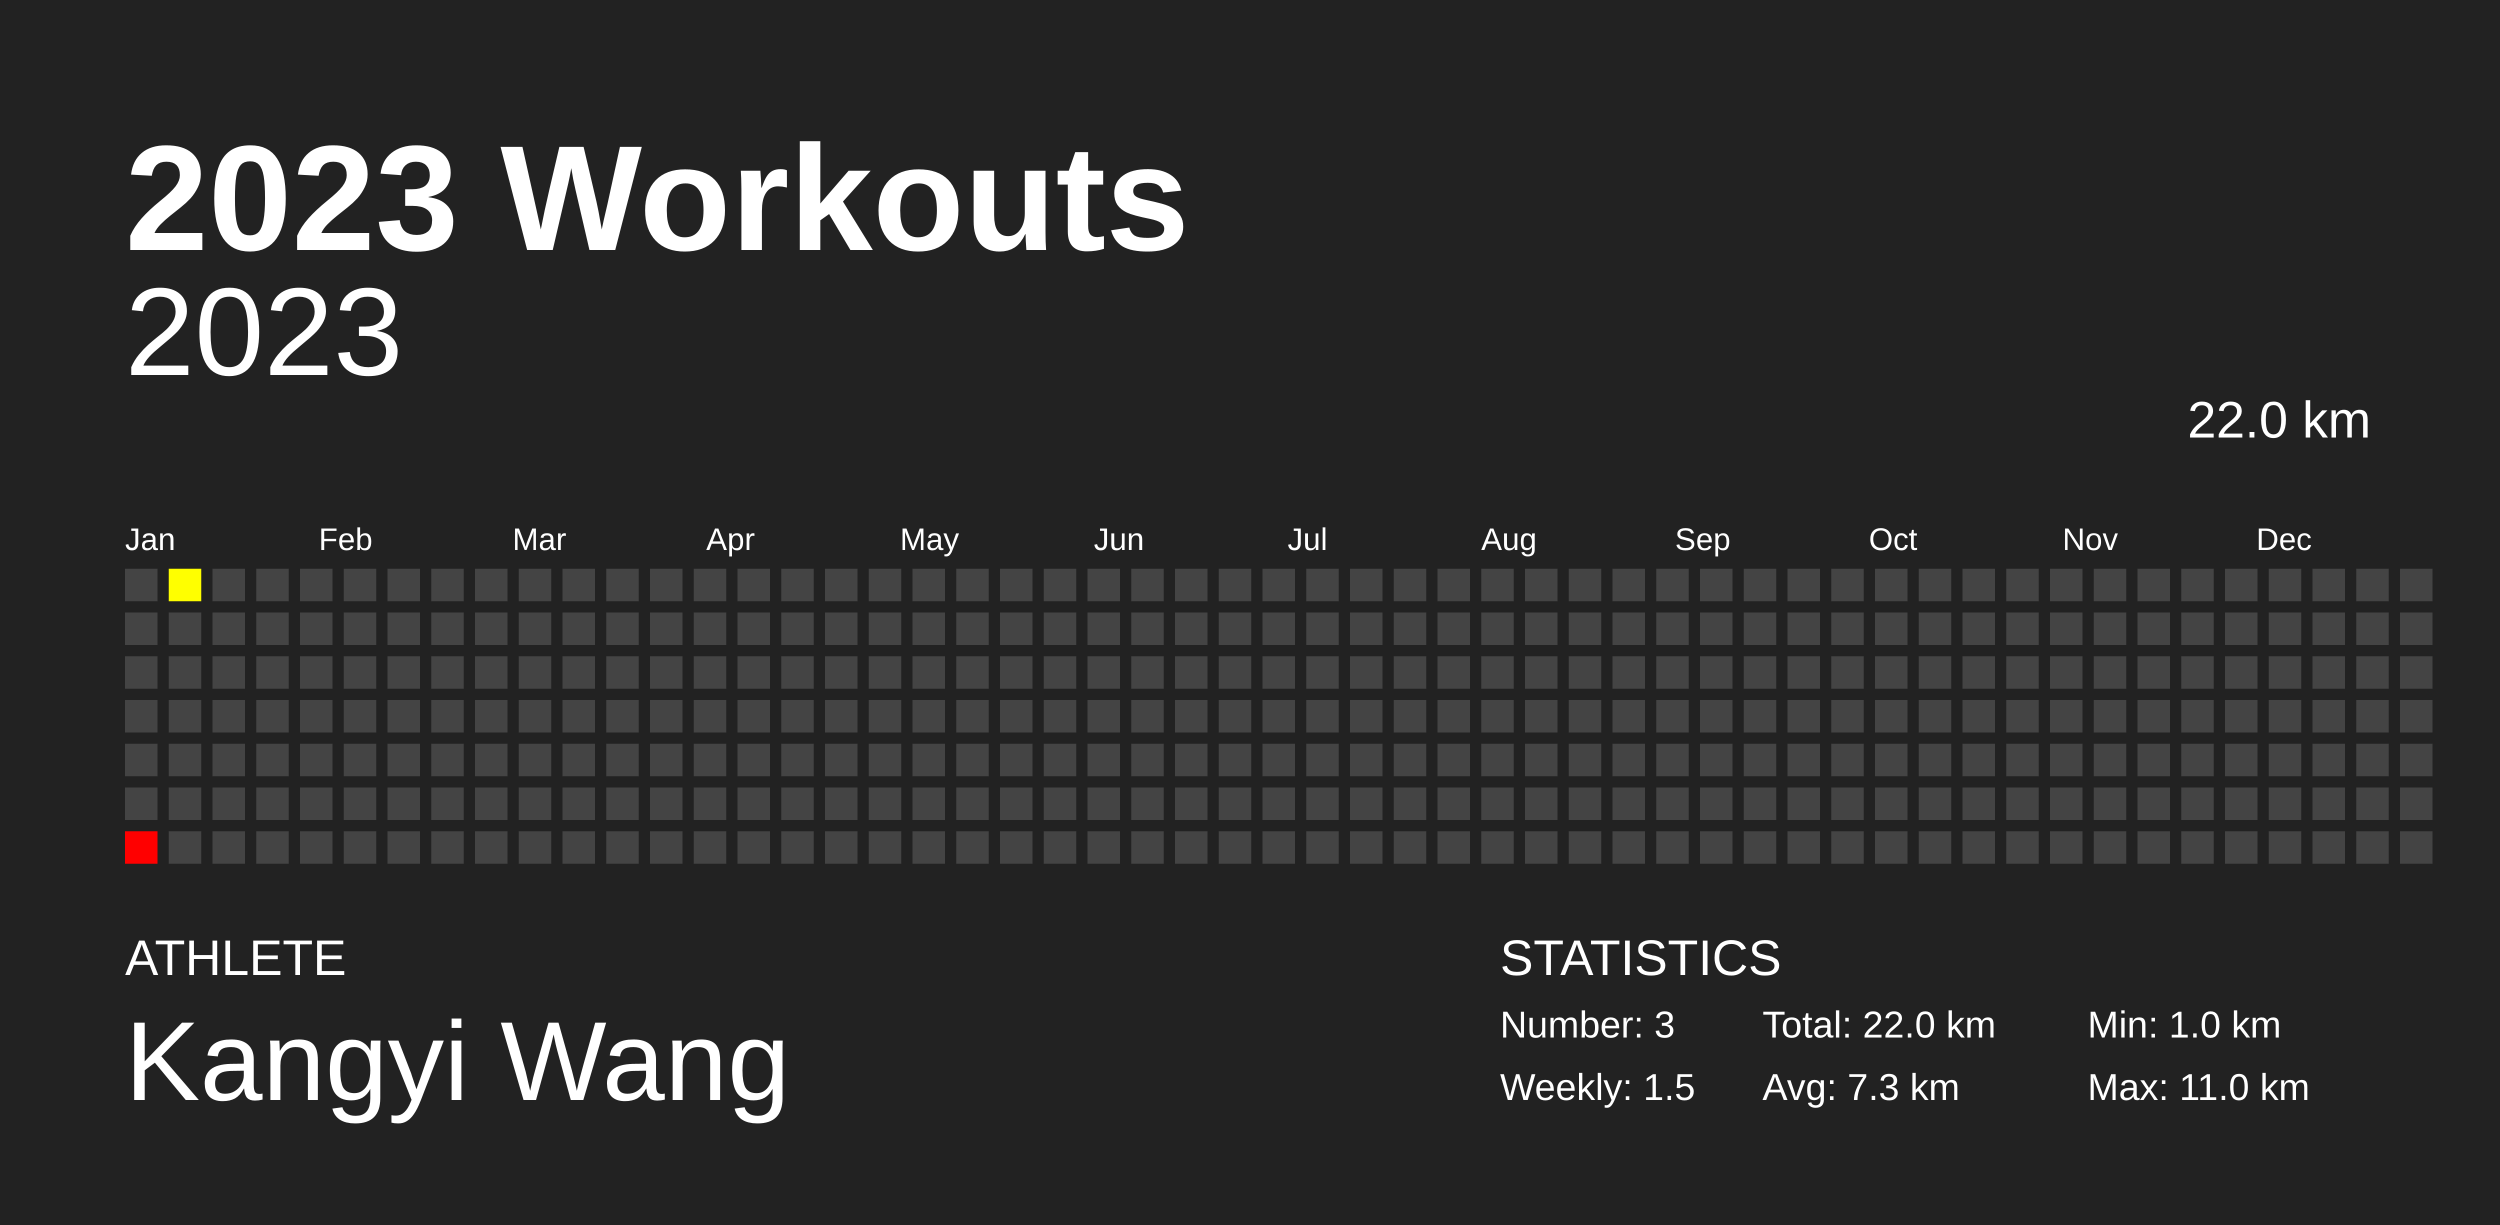
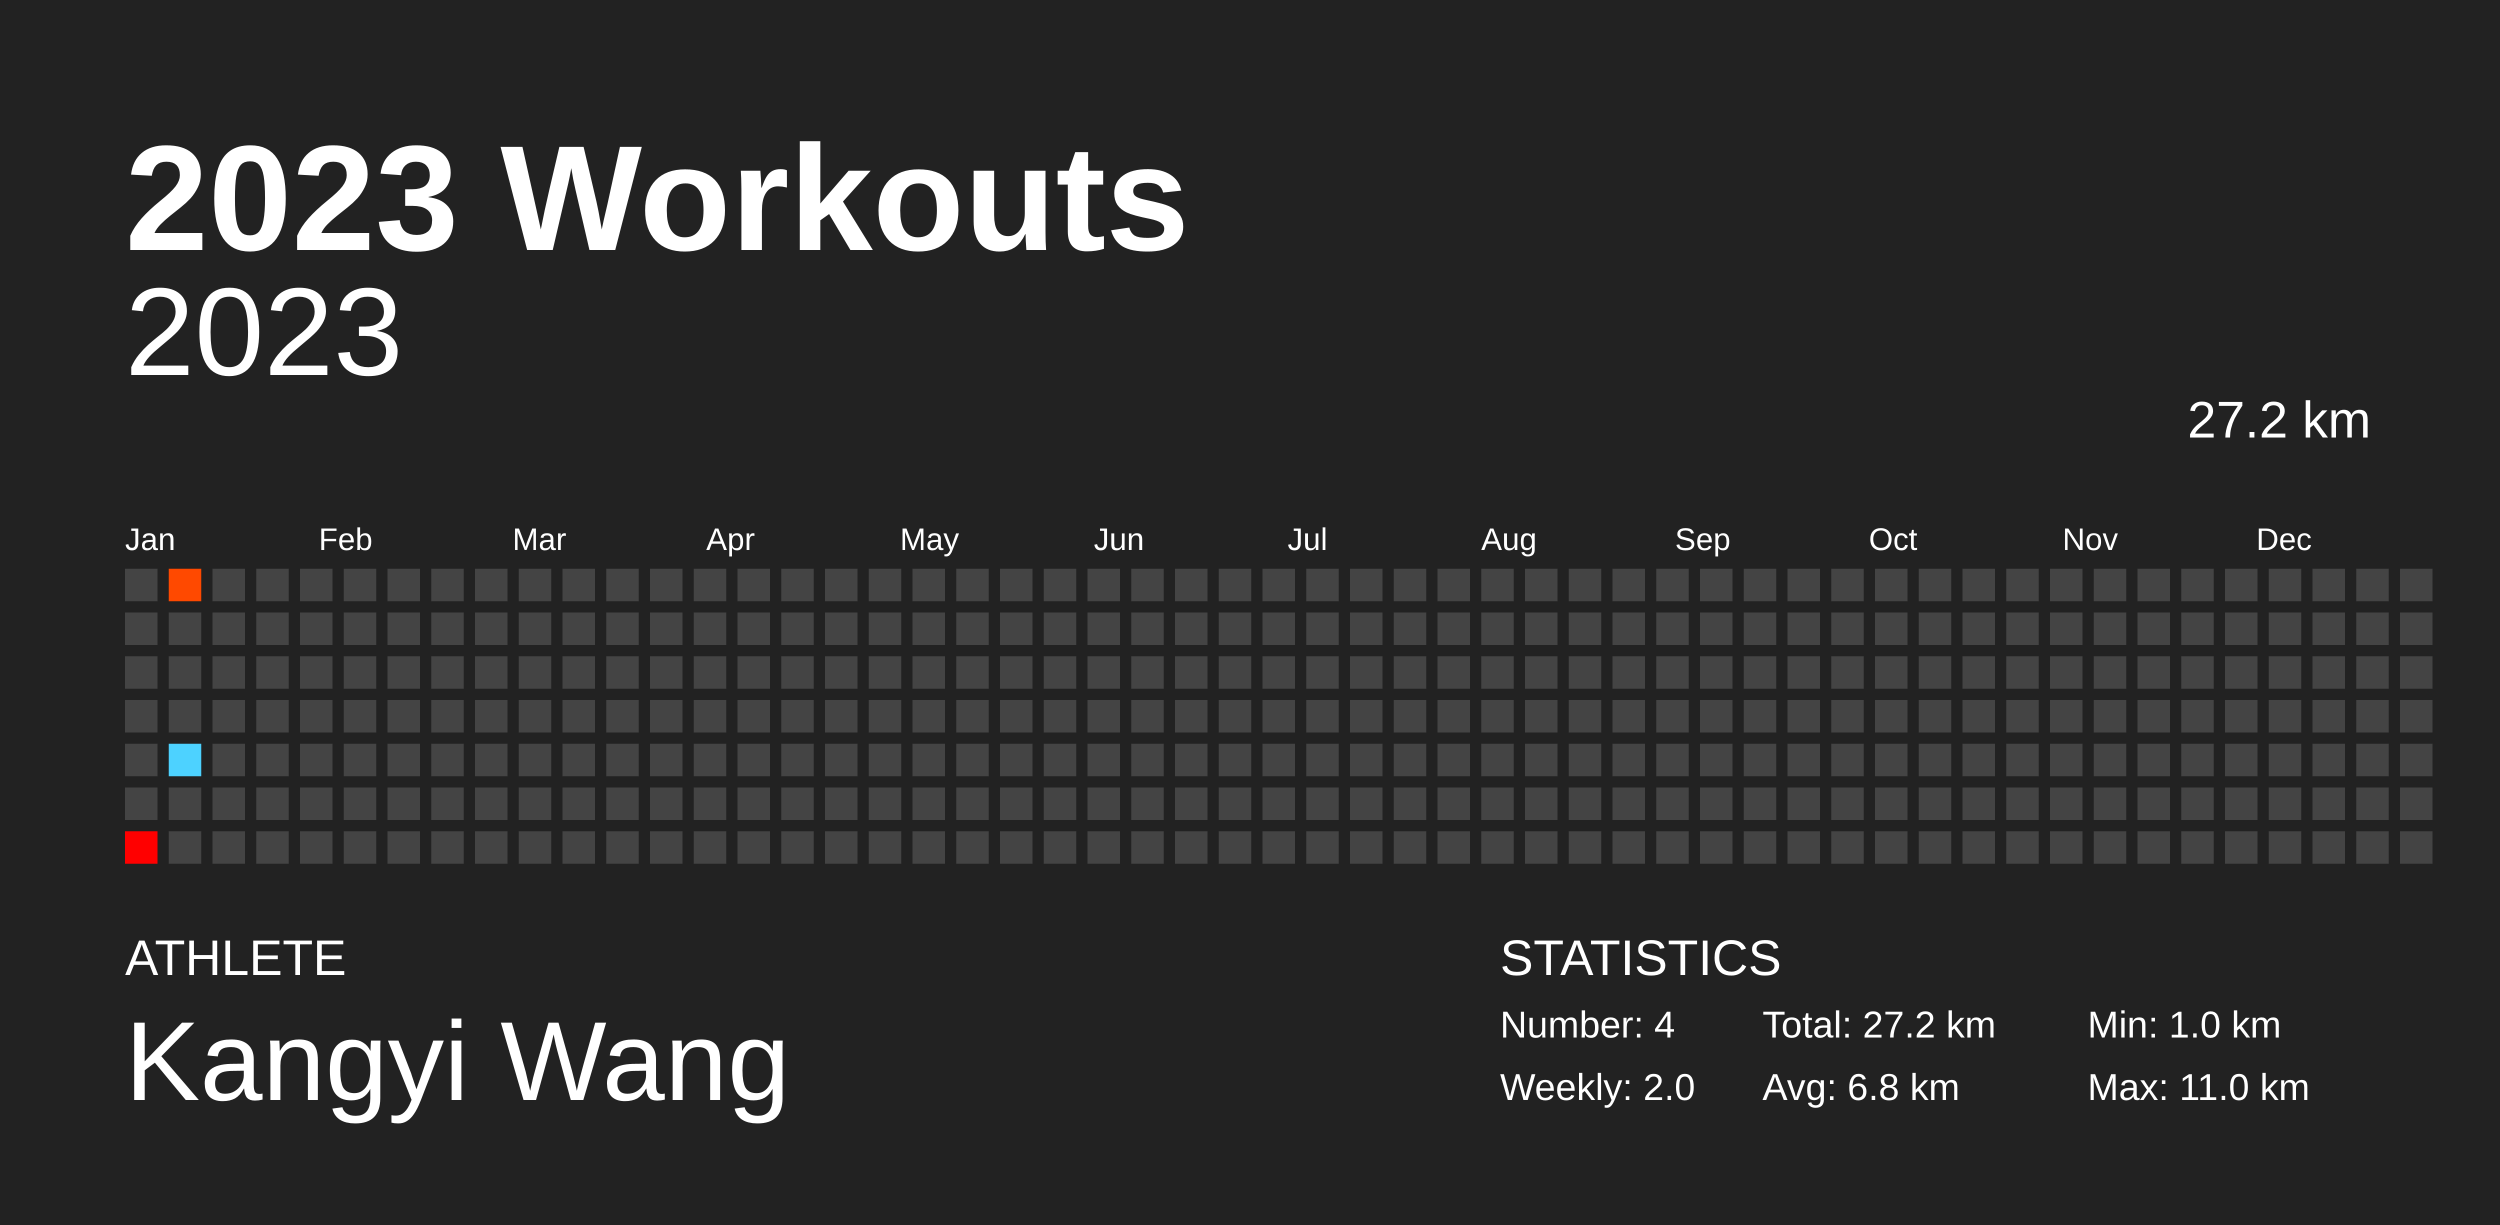
<svg xmlns="http://www.w3.org/2000/svg" baseProfile="full" height="98mm" version="1.1" viewBox="0,0,200,98" width="200mm">
  <defs />
  <rect fill="#222222" height="98" width="200" x="0" y="0" />
  <text fill="#FFFFFF" style="font-size:12px; font-family:Arial; font-weight:bold;" x="10" y="20">2023 Workouts</text>
  <text fill="#FFFFFF" style="font-size:4px; font-family:Arial" x="10" y="78">ATHLETE</text>
  <text fill="#FFFFFF" style="font-size:9px; font-family:Arial" x="10" y="88">Kangyi Wang</text>
  <text fill="#FFFFFF" style="font-size:4px; font-family:Arial" x="120" y="78">STATISTICS</text>
-   <text fill="#FFFFFF" style="font-size:3px; font-family:Arial" x="120" y="83">Number: 3</text>
-   <text fill="#FFFFFF" style="font-size:3px; font-family:Arial" x="120" y="88">Weekly: 1.5</text>
-   <text fill="#FFFFFF" style="font-size:3px; font-family:Arial" x="141" y="83">Total: 22.0 km</text>
-   <text fill="#FFFFFF" style="font-size:3px; font-family:Arial" x="141" y="88">Avg: 7.3 km</text>
+   <text fill="#FFFFFF" style="font-size:3px; font-family:Arial" x="120" y="83">Number: 4</text>
+   <text fill="#FFFFFF" style="font-size:3px; font-family:Arial" x="120" y="88">Weekly: 2.0</text>
+   <text fill="#FFFFFF" style="font-size:3px; font-family:Arial" x="141" y="83">Total: 27.2 km</text>
+   <text fill="#FFFFFF" style="font-size:3px; font-family:Arial" x="141" y="88">Avg: 6.8 km</text>
  <text fill="#FFFFFF" style="font-size:3px; font-family:Arial" x="167" y="83">Min: 1.0 km</text>
  <text fill="#FFFFFF" style="font-size:3px; font-family:Arial" x="167" y="88">Max: 11.0 km</text>
  <text alignment-baseline="hanging" fill="#FFFFFF" style="font-size:10.0px; font-family:Arial;" x="10" y="30">2023</text>
-   <text alignment-baseline="hanging" fill="#FFFFFF" style="font-size:4.125px; font-family:Arial;" x="175" y="35">22.0 km</text>
+   <text alignment-baseline="hanging" fill="#FFFFFF" style="font-size:4.125px; font-family:Arial;" x="175" y="35">27.2 km</text>
  <text fill="#FFFFFF" style="font-size:2.5px; font-family:Arial" x="10.0" y="44">Jan</text>
  <text fill="#FFFFFF" style="font-size:2.5px; font-family:Arial" x="25.5" y="44">Feb</text>
  <text fill="#FFFFFF" style="font-size:2.5px; font-family:Arial" x="41.0" y="44">Mar</text>
  <text fill="#FFFFFF" style="font-size:2.5px; font-family:Arial" x="56.5" y="44">Apr</text>
  <text fill="#FFFFFF" style="font-size:2.5px; font-family:Arial" x="72.0" y="44">May</text>
  <text fill="#FFFFFF" style="font-size:2.5px; font-family:Arial" x="87.5" y="44">Jun</text>
  <text fill="#FFFFFF" style="font-size:2.5px; font-family:Arial" x="103.0" y="44">Jul</text>
  <text fill="#FFFFFF" style="font-size:2.5px; font-family:Arial" x="118.5" y="44">Aug</text>
  <text fill="#FFFFFF" style="font-size:2.5px; font-family:Arial" x="134.0" y="44">Sep</text>
  <text fill="#FFFFFF" style="font-size:2.5px; font-family:Arial" x="149.5" y="44">Oct</text>
  <text fill="#FFFFFF" style="font-size:2.5px; font-family:Arial" x="165.0" y="44">Nov</text>
  <text fill="#FFFFFF" style="font-size:2.5px; font-family:Arial" x="180.5" y="44">Dec</text>
  <rect fill="#444444" height="2.6" width="2.6" x="10.0" y="45.5" />
  <rect fill="#444444" height="2.6" width="2.6" x="10.0" y="49.0" />
  <rect fill="#444444" height="2.6" width="2.6" x="10.0" y="52.5" />
  <rect fill="#444444" height="2.6" width="2.6" x="10.0" y="56.0" />
  <rect fill="#444444" height="2.6" width="2.6" x="10.0" y="59.5" />
  <rect fill="#444444" height="2.6" width="2.6" x="10.0" y="63.0" />
  <rect fill="#ff0000" height="2.6" width="2.6" x="10.0" y="66.5" />
-   <rect fill="#ffff00" height="2.6" width="2.6" x="13.5" y="45.5" />
+   <rect fill="#ff4900" height="2.6" width="2.6" x="13.5" y="45.5" />
  <rect fill="#444444" height="2.6" width="2.6" x="13.5" y="49.0" />
  <rect fill="#444444" height="2.6" width="2.6" x="13.5" y="52.5" />
  <rect fill="#444444" height="2.6" width="2.6" x="13.5" y="56.0" />
-   <rect fill="#444444" height="2.6" width="2.6" x="13.5" y="59.5" />
+   <rect fill="#4dd2ff" height="2.6" width="2.6" x="13.5" y="59.5" />
  <rect fill="#444444" height="2.6" width="2.6" x="13.5" y="63.0" />
  <rect fill="#444444" height="2.6" width="2.6" x="13.5" y="66.5" />
  <rect fill="#444444" height="2.6" width="2.6" x="17.0" y="45.5" />
  <rect fill="#444444" height="2.6" width="2.6" x="17.0" y="49.0" />
  <rect fill="#444444" height="2.6" width="2.6" x="17.0" y="52.5" />
  <rect fill="#444444" height="2.6" width="2.6" x="17.0" y="56.0" />
  <rect fill="#444444" height="2.6" width="2.6" x="17.0" y="59.5" />
  <rect fill="#444444" height="2.6" width="2.6" x="17.0" y="63.0" />
  <rect fill="#444444" height="2.6" width="2.6" x="17.0" y="66.5" />
  <rect fill="#444444" height="2.6" width="2.6" x="20.5" y="45.5" />
  <rect fill="#444444" height="2.6" width="2.6" x="20.5" y="49.0" />
  <rect fill="#444444" height="2.6" width="2.6" x="20.5" y="52.5" />
  <rect fill="#444444" height="2.6" width="2.6" x="20.5" y="56.0" />
  <rect fill="#444444" height="2.6" width="2.6" x="20.5" y="59.5" />
  <rect fill="#444444" height="2.6" width="2.6" x="20.5" y="63.0" />
  <rect fill="#444444" height="2.6" width="2.6" x="20.5" y="66.5" />
  <rect fill="#444444" height="2.6" width="2.6" x="24.0" y="45.5" />
  <rect fill="#444444" height="2.6" width="2.6" x="24.0" y="49.0" />
  <rect fill="#444444" height="2.6" width="2.6" x="24.0" y="52.5" />
  <rect fill="#444444" height="2.6" width="2.6" x="24.0" y="56.0" />
  <rect fill="#444444" height="2.6" width="2.6" x="24.0" y="59.5" />
  <rect fill="#444444" height="2.6" width="2.6" x="24.0" y="63.0" />
  <rect fill="#444444" height="2.6" width="2.6" x="24.0" y="66.5" />
  <rect fill="#444444" height="2.6" width="2.6" x="27.5" y="45.5" />
  <rect fill="#444444" height="2.6" width="2.6" x="27.5" y="49.0" />
  <rect fill="#444444" height="2.6" width="2.6" x="27.5" y="52.5" />
  <rect fill="#444444" height="2.6" width="2.6" x="27.5" y="56.0" />
  <rect fill="#444444" height="2.6" width="2.6" x="27.5" y="59.5" />
  <rect fill="#444444" height="2.6" width="2.6" x="27.5" y="63.0" />
  <rect fill="#444444" height="2.6" width="2.6" x="27.5" y="66.5" />
  <rect fill="#444444" height="2.6" width="2.6" x="31.0" y="45.5" />
  <rect fill="#444444" height="2.6" width="2.6" x="31.0" y="49.0" />
  <rect fill="#444444" height="2.6" width="2.6" x="31.0" y="52.5" />
  <rect fill="#444444" height="2.6" width="2.6" x="31.0" y="56.0" />
  <rect fill="#444444" height="2.6" width="2.6" x="31.0" y="59.5" />
  <rect fill="#444444" height="2.6" width="2.6" x="31.0" y="63.0" />
  <rect fill="#444444" height="2.6" width="2.6" x="31.0" y="66.5" />
  <rect fill="#444444" height="2.6" width="2.6" x="34.5" y="45.5" />
  <rect fill="#444444" height="2.6" width="2.6" x="34.5" y="49.0" />
  <rect fill="#444444" height="2.6" width="2.6" x="34.5" y="52.5" />
  <rect fill="#444444" height="2.6" width="2.6" x="34.5" y="56.0" />
  <rect fill="#444444" height="2.6" width="2.6" x="34.5" y="59.5" />
  <rect fill="#444444" height="2.6" width="2.6" x="34.5" y="63.0" />
  <rect fill="#444444" height="2.6" width="2.6" x="34.5" y="66.5" />
  <rect fill="#444444" height="2.6" width="2.6" x="38.0" y="45.5" />
  <rect fill="#444444" height="2.6" width="2.6" x="38.0" y="49.0" />
  <rect fill="#444444" height="2.6" width="2.6" x="38.0" y="52.5" />
  <rect fill="#444444" height="2.6" width="2.6" x="38.0" y="56.0" />
  <rect fill="#444444" height="2.6" width="2.6" x="38.0" y="59.5" />
  <rect fill="#444444" height="2.6" width="2.6" x="38.0" y="63.0" />
  <rect fill="#444444" height="2.6" width="2.6" x="38.0" y="66.5" />
  <rect fill="#444444" height="2.6" width="2.6" x="41.5" y="45.5" />
  <rect fill="#444444" height="2.6" width="2.6" x="41.5" y="49.0" />
  <rect fill="#444444" height="2.6" width="2.6" x="41.5" y="52.5" />
  <rect fill="#444444" height="2.6" width="2.6" x="41.5" y="56.0" />
  <rect fill="#444444" height="2.6" width="2.6" x="41.5" y="59.5" />
  <rect fill="#444444" height="2.6" width="2.6" x="41.5" y="63.0" />
  <rect fill="#444444" height="2.6" width="2.6" x="41.5" y="66.5" />
  <rect fill="#444444" height="2.6" width="2.6" x="45.0" y="45.5" />
  <rect fill="#444444" height="2.6" width="2.6" x="45.0" y="49.0" />
  <rect fill="#444444" height="2.6" width="2.6" x="45.0" y="52.5" />
  <rect fill="#444444" height="2.6" width="2.6" x="45.0" y="56.0" />
  <rect fill="#444444" height="2.6" width="2.6" x="45.0" y="59.5" />
  <rect fill="#444444" height="2.6" width="2.6" x="45.0" y="63.0" />
  <rect fill="#444444" height="2.6" width="2.6" x="45.0" y="66.5" />
  <rect fill="#444444" height="2.6" width="2.6" x="48.5" y="45.5" />
  <rect fill="#444444" height="2.6" width="2.6" x="48.5" y="49.0" />
  <rect fill="#444444" height="2.6" width="2.6" x="48.5" y="52.5" />
  <rect fill="#444444" height="2.6" width="2.6" x="48.5" y="56.0" />
  <rect fill="#444444" height="2.6" width="2.6" x="48.5" y="59.5" />
  <rect fill="#444444" height="2.6" width="2.6" x="48.5" y="63.0" />
  <rect fill="#444444" height="2.6" width="2.6" x="48.5" y="66.5" />
  <rect fill="#444444" height="2.6" width="2.6" x="52.0" y="45.5" />
  <rect fill="#444444" height="2.6" width="2.6" x="52.0" y="49.0" />
  <rect fill="#444444" height="2.6" width="2.6" x="52.0" y="52.5" />
  <rect fill="#444444" height="2.6" width="2.6" x="52.0" y="56.0" />
  <rect fill="#444444" height="2.6" width="2.6" x="52.0" y="59.5" />
  <rect fill="#444444" height="2.6" width="2.6" x="52.0" y="63.0" />
  <rect fill="#444444" height="2.6" width="2.6" x="52.0" y="66.5" />
  <rect fill="#444444" height="2.6" width="2.6" x="55.5" y="45.5" />
  <rect fill="#444444" height="2.6" width="2.6" x="55.5" y="49.0" />
  <rect fill="#444444" height="2.6" width="2.6" x="55.5" y="52.5" />
  <rect fill="#444444" height="2.6" width="2.6" x="55.5" y="56.0" />
  <rect fill="#444444" height="2.6" width="2.6" x="55.5" y="59.5" />
  <rect fill="#444444" height="2.6" width="2.6" x="55.5" y="63.0" />
  <rect fill="#444444" height="2.6" width="2.6" x="55.5" y="66.5" />
  <rect fill="#444444" height="2.6" width="2.6" x="59.0" y="45.5" />
  <rect fill="#444444" height="2.6" width="2.6" x="59.0" y="49.0" />
  <rect fill="#444444" height="2.6" width="2.6" x="59.0" y="52.5" />
  <rect fill="#444444" height="2.6" width="2.6" x="59.0" y="56.0" />
  <rect fill="#444444" height="2.6" width="2.6" x="59.0" y="59.5" />
  <rect fill="#444444" height="2.6" width="2.6" x="59.0" y="63.0" />
  <rect fill="#444444" height="2.6" width="2.6" x="59.0" y="66.5" />
  <rect fill="#444444" height="2.6" width="2.6" x="62.5" y="45.5" />
  <rect fill="#444444" height="2.6" width="2.6" x="62.5" y="49.0" />
  <rect fill="#444444" height="2.6" width="2.6" x="62.5" y="52.5" />
  <rect fill="#444444" height="2.6" width="2.6" x="62.5" y="56.0" />
  <rect fill="#444444" height="2.6" width="2.6" x="62.5" y="59.5" />
  <rect fill="#444444" height="2.6" width="2.6" x="62.5" y="63.0" />
  <rect fill="#444444" height="2.6" width="2.6" x="62.5" y="66.5" />
  <rect fill="#444444" height="2.6" width="2.6" x="66.0" y="45.5" />
  <rect fill="#444444" height="2.6" width="2.6" x="66.0" y="49.0" />
  <rect fill="#444444" height="2.6" width="2.6" x="66.0" y="52.5" />
  <rect fill="#444444" height="2.6" width="2.6" x="66.0" y="56.0" />
  <rect fill="#444444" height="2.6" width="2.6" x="66.0" y="59.5" />
  <rect fill="#444444" height="2.6" width="2.6" x="66.0" y="63.0" />
  <rect fill="#444444" height="2.6" width="2.6" x="66.0" y="66.5" />
  <rect fill="#444444" height="2.6" width="2.6" x="69.5" y="45.5" />
  <rect fill="#444444" height="2.6" width="2.6" x="69.5" y="49.0" />
  <rect fill="#444444" height="2.6" width="2.6" x="69.5" y="52.5" />
  <rect fill="#444444" height="2.6" width="2.6" x="69.5" y="56.0" />
  <rect fill="#444444" height="2.6" width="2.6" x="69.5" y="59.5" />
  <rect fill="#444444" height="2.6" width="2.6" x="69.5" y="63.0" />
  <rect fill="#444444" height="2.6" width="2.6" x="69.5" y="66.5" />
  <rect fill="#444444" height="2.6" width="2.6" x="73.0" y="45.5" />
  <rect fill="#444444" height="2.6" width="2.6" x="73.0" y="49.0" />
  <rect fill="#444444" height="2.6" width="2.6" x="73.0" y="52.5" />
  <rect fill="#444444" height="2.6" width="2.6" x="73.0" y="56.0" />
  <rect fill="#444444" height="2.6" width="2.6" x="73.0" y="59.5" />
  <rect fill="#444444" height="2.6" width="2.6" x="73.0" y="63.0" />
  <rect fill="#444444" height="2.6" width="2.6" x="73.0" y="66.5" />
  <rect fill="#444444" height="2.6" width="2.6" x="76.5" y="45.5" />
  <rect fill="#444444" height="2.6" width="2.6" x="76.5" y="49.0" />
  <rect fill="#444444" height="2.6" width="2.6" x="76.5" y="52.5" />
  <rect fill="#444444" height="2.6" width="2.6" x="76.5" y="56.0" />
  <rect fill="#444444" height="2.6" width="2.6" x="76.5" y="59.5" />
  <rect fill="#444444" height="2.6" width="2.6" x="76.5" y="63.0" />
  <rect fill="#444444" height="2.6" width="2.6" x="76.5" y="66.5" />
  <rect fill="#444444" height="2.6" width="2.6" x="80.0" y="45.5" />
  <rect fill="#444444" height="2.6" width="2.6" x="80.0" y="49.0" />
  <rect fill="#444444" height="2.6" width="2.6" x="80.0" y="52.5" />
  <rect fill="#444444" height="2.6" width="2.6" x="80.0" y="56.0" />
  <rect fill="#444444" height="2.6" width="2.6" x="80.0" y="59.5" />
  <rect fill="#444444" height="2.6" width="2.6" x="80.0" y="63.0" />
  <rect fill="#444444" height="2.6" width="2.6" x="80.0" y="66.5" />
  <rect fill="#444444" height="2.6" width="2.6" x="83.5" y="45.5" />
  <rect fill="#444444" height="2.6" width="2.6" x="83.5" y="49.0" />
  <rect fill="#444444" height="2.6" width="2.6" x="83.5" y="52.5" />
  <rect fill="#444444" height="2.6" width="2.6" x="83.5" y="56.0" />
  <rect fill="#444444" height="2.6" width="2.6" x="83.5" y="59.5" />
  <rect fill="#444444" height="2.6" width="2.6" x="83.5" y="63.0" />
  <rect fill="#444444" height="2.6" width="2.6" x="83.5" y="66.5" />
  <rect fill="#444444" height="2.6" width="2.6" x="87.0" y="45.5" />
  <rect fill="#444444" height="2.6" width="2.6" x="87.0" y="49.0" />
  <rect fill="#444444" height="2.6" width="2.6" x="87.0" y="52.5" />
  <rect fill="#444444" height="2.6" width="2.6" x="87.0" y="56.0" />
  <rect fill="#444444" height="2.6" width="2.6" x="87.0" y="59.5" />
  <rect fill="#444444" height="2.6" width="2.6" x="87.0" y="63.0" />
  <rect fill="#444444" height="2.6" width="2.6" x="87.0" y="66.5" />
  <rect fill="#444444" height="2.6" width="2.6" x="90.5" y="45.5" />
  <rect fill="#444444" height="2.6" width="2.6" x="90.5" y="49.0" />
  <rect fill="#444444" height="2.6" width="2.6" x="90.5" y="52.5" />
  <rect fill="#444444" height="2.6" width="2.6" x="90.5" y="56.0" />
  <rect fill="#444444" height="2.6" width="2.6" x="90.5" y="59.5" />
  <rect fill="#444444" height="2.6" width="2.6" x="90.5" y="63.0" />
  <rect fill="#444444" height="2.6" width="2.6" x="90.5" y="66.5" />
  <rect fill="#444444" height="2.6" width="2.6" x="94.0" y="45.5" />
  <rect fill="#444444" height="2.6" width="2.6" x="94.0" y="49.0" />
  <rect fill="#444444" height="2.6" width="2.6" x="94.0" y="52.5" />
  <rect fill="#444444" height="2.6" width="2.6" x="94.0" y="56.0" />
  <rect fill="#444444" height="2.6" width="2.6" x="94.0" y="59.5" />
  <rect fill="#444444" height="2.6" width="2.6" x="94.0" y="63.0" />
  <rect fill="#444444" height="2.6" width="2.6" x="94.0" y="66.5" />
  <rect fill="#444444" height="2.6" width="2.6" x="97.5" y="45.5" />
  <rect fill="#444444" height="2.6" width="2.6" x="97.5" y="49.0" />
  <rect fill="#444444" height="2.6" width="2.6" x="97.5" y="52.5" />
  <rect fill="#444444" height="2.6" width="2.6" x="97.5" y="56.0" />
  <rect fill="#444444" height="2.6" width="2.6" x="97.5" y="59.5" />
  <rect fill="#444444" height="2.6" width="2.6" x="97.5" y="63.0" />
  <rect fill="#444444" height="2.6" width="2.6" x="97.5" y="66.5" />
  <rect fill="#444444" height="2.6" width="2.6" x="101.0" y="45.5" />
  <rect fill="#444444" height="2.6" width="2.6" x="101.0" y="49.0" />
  <rect fill="#444444" height="2.6" width="2.6" x="101.0" y="52.5" />
  <rect fill="#444444" height="2.6" width="2.6" x="101.0" y="56.0" />
  <rect fill="#444444" height="2.6" width="2.6" x="101.0" y="59.5" />
  <rect fill="#444444" height="2.6" width="2.6" x="101.0" y="63.0" />
  <rect fill="#444444" height="2.6" width="2.6" x="101.0" y="66.5" />
  <rect fill="#444444" height="2.6" width="2.6" x="104.5" y="45.5" />
  <rect fill="#444444" height="2.6" width="2.6" x="104.5" y="49.0" />
  <rect fill="#444444" height="2.6" width="2.6" x="104.5" y="52.5" />
  <rect fill="#444444" height="2.6" width="2.6" x="104.5" y="56.0" />
  <rect fill="#444444" height="2.6" width="2.6" x="104.5" y="59.5" />
  <rect fill="#444444" height="2.6" width="2.6" x="104.5" y="63.0" />
  <rect fill="#444444" height="2.6" width="2.6" x="104.5" y="66.5" />
  <rect fill="#444444" height="2.6" width="2.6" x="108.0" y="45.5" />
  <rect fill="#444444" height="2.6" width="2.6" x="108.0" y="49.0" />
  <rect fill="#444444" height="2.6" width="2.6" x="108.0" y="52.5" />
  <rect fill="#444444" height="2.6" width="2.6" x="108.0" y="56.0" />
  <rect fill="#444444" height="2.6" width="2.6" x="108.0" y="59.5" />
  <rect fill="#444444" height="2.6" width="2.6" x="108.0" y="63.0" />
  <rect fill="#444444" height="2.6" width="2.6" x="108.0" y="66.5" />
  <rect fill="#444444" height="2.6" width="2.6" x="111.5" y="45.5" />
  <rect fill="#444444" height="2.6" width="2.6" x="111.5" y="49.0" />
  <rect fill="#444444" height="2.6" width="2.6" x="111.5" y="52.5" />
  <rect fill="#444444" height="2.6" width="2.6" x="111.5" y="56.0" />
  <rect fill="#444444" height="2.6" width="2.6" x="111.5" y="59.5" />
  <rect fill="#444444" height="2.6" width="2.6" x="111.5" y="63.0" />
  <rect fill="#444444" height="2.6" width="2.6" x="111.5" y="66.5" />
  <rect fill="#444444" height="2.6" width="2.6" x="115.0" y="45.5" />
  <rect fill="#444444" height="2.6" width="2.6" x="115.0" y="49.0" />
  <rect fill="#444444" height="2.6" width="2.6" x="115.0" y="52.5" />
  <rect fill="#444444" height="2.6" width="2.6" x="115.0" y="56.0" />
  <rect fill="#444444" height="2.6" width="2.6" x="115.0" y="59.5" />
  <rect fill="#444444" height="2.6" width="2.6" x="115.0" y="63.0" />
  <rect fill="#444444" height="2.6" width="2.6" x="115.0" y="66.5" />
  <rect fill="#444444" height="2.6" width="2.6" x="118.5" y="45.5" />
  <rect fill="#444444" height="2.6" width="2.6" x="118.5" y="49.0" />
  <rect fill="#444444" height="2.6" width="2.6" x="118.5" y="52.5" />
  <rect fill="#444444" height="2.6" width="2.6" x="118.5" y="56.0" />
  <rect fill="#444444" height="2.6" width="2.6" x="118.5" y="59.5" />
  <rect fill="#444444" height="2.6" width="2.6" x="118.5" y="63.0" />
  <rect fill="#444444" height="2.6" width="2.6" x="118.5" y="66.5" />
  <rect fill="#444444" height="2.6" width="2.6" x="122.0" y="45.5" />
  <rect fill="#444444" height="2.6" width="2.6" x="122.0" y="49.0" />
  <rect fill="#444444" height="2.6" width="2.6" x="122.0" y="52.5" />
  <rect fill="#444444" height="2.6" width="2.6" x="122.0" y="56.0" />
  <rect fill="#444444" height="2.6" width="2.6" x="122.0" y="59.5" />
  <rect fill="#444444" height="2.6" width="2.6" x="122.0" y="63.0" />
  <rect fill="#444444" height="2.6" width="2.6" x="122.0" y="66.5" />
  <rect fill="#444444" height="2.6" width="2.6" x="125.5" y="45.5" />
  <rect fill="#444444" height="2.6" width="2.6" x="125.5" y="49.0" />
  <rect fill="#444444" height="2.6" width="2.6" x="125.5" y="52.5" />
  <rect fill="#444444" height="2.6" width="2.6" x="125.5" y="56.0" />
  <rect fill="#444444" height="2.6" width="2.6" x="125.5" y="59.5" />
  <rect fill="#444444" height="2.6" width="2.6" x="125.5" y="63.0" />
  <rect fill="#444444" height="2.6" width="2.6" x="125.5" y="66.5" />
  <rect fill="#444444" height="2.6" width="2.6" x="129.0" y="45.5" />
  <rect fill="#444444" height="2.6" width="2.6" x="129.0" y="49.0" />
  <rect fill="#444444" height="2.6" width="2.6" x="129.0" y="52.5" />
  <rect fill="#444444" height="2.6" width="2.6" x="129.0" y="56.0" />
  <rect fill="#444444" height="2.6" width="2.6" x="129.0" y="59.5" />
  <rect fill="#444444" height="2.6" width="2.6" x="129.0" y="63.0" />
  <rect fill="#444444" height="2.6" width="2.6" x="129.0" y="66.5" />
  <rect fill="#444444" height="2.6" width="2.6" x="132.5" y="45.5" />
  <rect fill="#444444" height="2.6" width="2.6" x="132.5" y="49.0" />
  <rect fill="#444444" height="2.6" width="2.6" x="132.5" y="52.5" />
  <rect fill="#444444" height="2.6" width="2.6" x="132.5" y="56.0" />
  <rect fill="#444444" height="2.6" width="2.6" x="132.5" y="59.5" />
  <rect fill="#444444" height="2.6" width="2.6" x="132.5" y="63.0" />
  <rect fill="#444444" height="2.6" width="2.6" x="132.5" y="66.5" />
  <rect fill="#444444" height="2.6" width="2.6" x="136.0" y="45.5" />
  <rect fill="#444444" height="2.6" width="2.6" x="136.0" y="49.0" />
  <rect fill="#444444" height="2.6" width="2.6" x="136.0" y="52.5" />
  <rect fill="#444444" height="2.6" width="2.6" x="136.0" y="56.0" />
  <rect fill="#444444" height="2.6" width="2.6" x="136.0" y="59.5" />
  <rect fill="#444444" height="2.6" width="2.6" x="136.0" y="63.0" />
  <rect fill="#444444" height="2.6" width="2.6" x="136.0" y="66.5" />
  <rect fill="#444444" height="2.6" width="2.6" x="139.5" y="45.5" />
  <rect fill="#444444" height="2.6" width="2.6" x="139.5" y="49.0" />
  <rect fill="#444444" height="2.6" width="2.6" x="139.5" y="52.5" />
  <rect fill="#444444" height="2.6" width="2.6" x="139.5" y="56.0" />
  <rect fill="#444444" height="2.6" width="2.6" x="139.5" y="59.5" />
  <rect fill="#444444" height="2.6" width="2.6" x="139.5" y="63.0" />
  <rect fill="#444444" height="2.6" width="2.6" x="139.5" y="66.5" />
  <rect fill="#444444" height="2.6" width="2.6" x="143.0" y="45.5" />
  <rect fill="#444444" height="2.6" width="2.6" x="143.0" y="49.0" />
  <rect fill="#444444" height="2.6" width="2.6" x="143.0" y="52.5" />
  <rect fill="#444444" height="2.6" width="2.6" x="143.0" y="56.0" />
  <rect fill="#444444" height="2.6" width="2.6" x="143.0" y="59.5" />
  <rect fill="#444444" height="2.6" width="2.6" x="143.0" y="63.0" />
  <rect fill="#444444" height="2.6" width="2.6" x="143.0" y="66.5" />
  <rect fill="#444444" height="2.6" width="2.6" x="146.5" y="45.5" />
  <rect fill="#444444" height="2.6" width="2.6" x="146.5" y="49.0" />
  <rect fill="#444444" height="2.6" width="2.6" x="146.5" y="52.5" />
  <rect fill="#444444" height="2.6" width="2.6" x="146.5" y="56.0" />
  <rect fill="#444444" height="2.6" width="2.6" x="146.5" y="59.5" />
  <rect fill="#444444" height="2.6" width="2.6" x="146.5" y="63.0" />
  <rect fill="#444444" height="2.6" width="2.6" x="146.5" y="66.5" />
  <rect fill="#444444" height="2.6" width="2.6" x="150.0" y="45.5" />
  <rect fill="#444444" height="2.6" width="2.6" x="150.0" y="49.0" />
  <rect fill="#444444" height="2.6" width="2.6" x="150.0" y="52.5" />
  <rect fill="#444444" height="2.6" width="2.6" x="150.0" y="56.0" />
  <rect fill="#444444" height="2.6" width="2.6" x="150.0" y="59.5" />
  <rect fill="#444444" height="2.6" width="2.6" x="150.0" y="63.0" />
  <rect fill="#444444" height="2.6" width="2.6" x="150.0" y="66.5" />
  <rect fill="#444444" height="2.6" width="2.6" x="153.5" y="45.5" />
  <rect fill="#444444" height="2.6" width="2.6" x="153.5" y="49.0" />
  <rect fill="#444444" height="2.6" width="2.6" x="153.5" y="52.5" />
  <rect fill="#444444" height="2.6" width="2.6" x="153.5" y="56.0" />
  <rect fill="#444444" height="2.6" width="2.6" x="153.5" y="59.5" />
  <rect fill="#444444" height="2.6" width="2.6" x="153.5" y="63.0" />
  <rect fill="#444444" height="2.6" width="2.6" x="153.5" y="66.5" />
  <rect fill="#444444" height="2.6" width="2.6" x="157.0" y="45.5" />
  <rect fill="#444444" height="2.6" width="2.6" x="157.0" y="49.0" />
  <rect fill="#444444" height="2.6" width="2.6" x="157.0" y="52.5" />
  <rect fill="#444444" height="2.6" width="2.6" x="157.0" y="56.0" />
  <rect fill="#444444" height="2.6" width="2.6" x="157.0" y="59.5" />
  <rect fill="#444444" height="2.6" width="2.6" x="157.0" y="63.0" />
  <rect fill="#444444" height="2.6" width="2.6" x="157.0" y="66.5" />
  <rect fill="#444444" height="2.6" width="2.6" x="160.5" y="45.5" />
  <rect fill="#444444" height="2.6" width="2.6" x="160.5" y="49.0" />
  <rect fill="#444444" height="2.6" width="2.6" x="160.5" y="52.5" />
  <rect fill="#444444" height="2.6" width="2.6" x="160.5" y="56.0" />
  <rect fill="#444444" height="2.6" width="2.6" x="160.5" y="59.5" />
  <rect fill="#444444" height="2.6" width="2.6" x="160.5" y="63.0" />
  <rect fill="#444444" height="2.6" width="2.6" x="160.5" y="66.5" />
  <rect fill="#444444" height="2.6" width="2.6" x="164.0" y="45.5" />
  <rect fill="#444444" height="2.6" width="2.6" x="164.0" y="49.0" />
  <rect fill="#444444" height="2.6" width="2.6" x="164.0" y="52.5" />
  <rect fill="#444444" height="2.6" width="2.6" x="164.0" y="56.0" />
  <rect fill="#444444" height="2.6" width="2.6" x="164.0" y="59.5" />
  <rect fill="#444444" height="2.6" width="2.6" x="164.0" y="63.0" />
  <rect fill="#444444" height="2.6" width="2.6" x="164.0" y="66.5" />
  <rect fill="#444444" height="2.6" width="2.6" x="167.5" y="45.5" />
  <rect fill="#444444" height="2.6" width="2.6" x="167.5" y="49.0" />
  <rect fill="#444444" height="2.6" width="2.6" x="167.5" y="52.5" />
  <rect fill="#444444" height="2.6" width="2.6" x="167.5" y="56.0" />
  <rect fill="#444444" height="2.6" width="2.6" x="167.5" y="59.5" />
  <rect fill="#444444" height="2.6" width="2.6" x="167.5" y="63.0" />
  <rect fill="#444444" height="2.6" width="2.6" x="167.5" y="66.5" />
  <rect fill="#444444" height="2.6" width="2.6" x="171.0" y="45.5" />
  <rect fill="#444444" height="2.6" width="2.6" x="171.0" y="49.0" />
  <rect fill="#444444" height="2.6" width="2.6" x="171.0" y="52.5" />
  <rect fill="#444444" height="2.6" width="2.6" x="171.0" y="56.0" />
  <rect fill="#444444" height="2.6" width="2.6" x="171.0" y="59.5" />
  <rect fill="#444444" height="2.6" width="2.6" x="171.0" y="63.0" />
  <rect fill="#444444" height="2.6" width="2.6" x="171.0" y="66.5" />
  <rect fill="#444444" height="2.6" width="2.6" x="174.5" y="45.5" />
  <rect fill="#444444" height="2.6" width="2.6" x="174.5" y="49.0" />
  <rect fill="#444444" height="2.6" width="2.6" x="174.5" y="52.5" />
  <rect fill="#444444" height="2.6" width="2.6" x="174.5" y="56.0" />
  <rect fill="#444444" height="2.6" width="2.6" x="174.5" y="59.5" />
  <rect fill="#444444" height="2.6" width="2.6" x="174.5" y="63.0" />
  <rect fill="#444444" height="2.6" width="2.6" x="174.5" y="66.5" />
  <rect fill="#444444" height="2.6" width="2.6" x="178.0" y="45.5" />
  <rect fill="#444444" height="2.6" width="2.6" x="178.0" y="49.0" />
  <rect fill="#444444" height="2.6" width="2.6" x="178.0" y="52.5" />
  <rect fill="#444444" height="2.6" width="2.6" x="178.0" y="56.0" />
  <rect fill="#444444" height="2.6" width="2.6" x="178.0" y="59.5" />
  <rect fill="#444444" height="2.6" width="2.6" x="178.0" y="63.0" />
  <rect fill="#444444" height="2.6" width="2.6" x="178.0" y="66.5" />
  <rect fill="#444444" height="2.6" width="2.6" x="181.5" y="45.5" />
  <rect fill="#444444" height="2.6" width="2.6" x="181.5" y="49.0" />
  <rect fill="#444444" height="2.6" width="2.6" x="181.5" y="52.5" />
  <rect fill="#444444" height="2.6" width="2.6" x="181.5" y="56.0" />
  <rect fill="#444444" height="2.6" width="2.6" x="181.5" y="59.5" />
  <rect fill="#444444" height="2.6" width="2.6" x="181.5" y="63.0" />
  <rect fill="#444444" height="2.6" width="2.6" x="181.5" y="66.5" />
  <rect fill="#444444" height="2.6" width="2.6" x="185.0" y="45.5" />
  <rect fill="#444444" height="2.6" width="2.6" x="185.0" y="49.0" />
  <rect fill="#444444" height="2.6" width="2.6" x="185.0" y="52.5" />
  <rect fill="#444444" height="2.6" width="2.6" x="185.0" y="56.0" />
  <rect fill="#444444" height="2.6" width="2.6" x="185.0" y="59.5" />
  <rect fill="#444444" height="2.6" width="2.6" x="185.0" y="63.0" />
  <rect fill="#444444" height="2.6" width="2.6" x="185.0" y="66.5" />
  <rect fill="#444444" height="2.6" width="2.6" x="188.5" y="45.5" />
  <rect fill="#444444" height="2.6" width="2.6" x="188.5" y="49.0" />
  <rect fill="#444444" height="2.6" width="2.6" x="188.5" y="52.5" />
  <rect fill="#444444" height="2.6" width="2.6" x="188.5" y="56.0" />
  <rect fill="#444444" height="2.6" width="2.6" x="188.5" y="59.5" />
  <rect fill="#444444" height="2.6" width="2.6" x="188.5" y="63.0" />
  <rect fill="#444444" height="2.6" width="2.6" x="188.5" y="66.5" />
  <rect fill="#444444" height="2.6" width="2.6" x="192.0" y="45.5" />
  <rect fill="#444444" height="2.6" width="2.6" x="192.0" y="49.0" />
  <rect fill="#444444" height="2.6" width="2.6" x="192.0" y="52.5" />
  <rect fill="#444444" height="2.6" width="2.6" x="192.0" y="56.0" />
  <rect fill="#444444" height="2.6" width="2.6" x="192.0" y="59.5" />
  <rect fill="#444444" height="2.6" width="2.6" x="192.0" y="63.0" />
  <rect fill="#444444" height="2.6" width="2.6" x="192.0" y="66.5" />
</svg>
